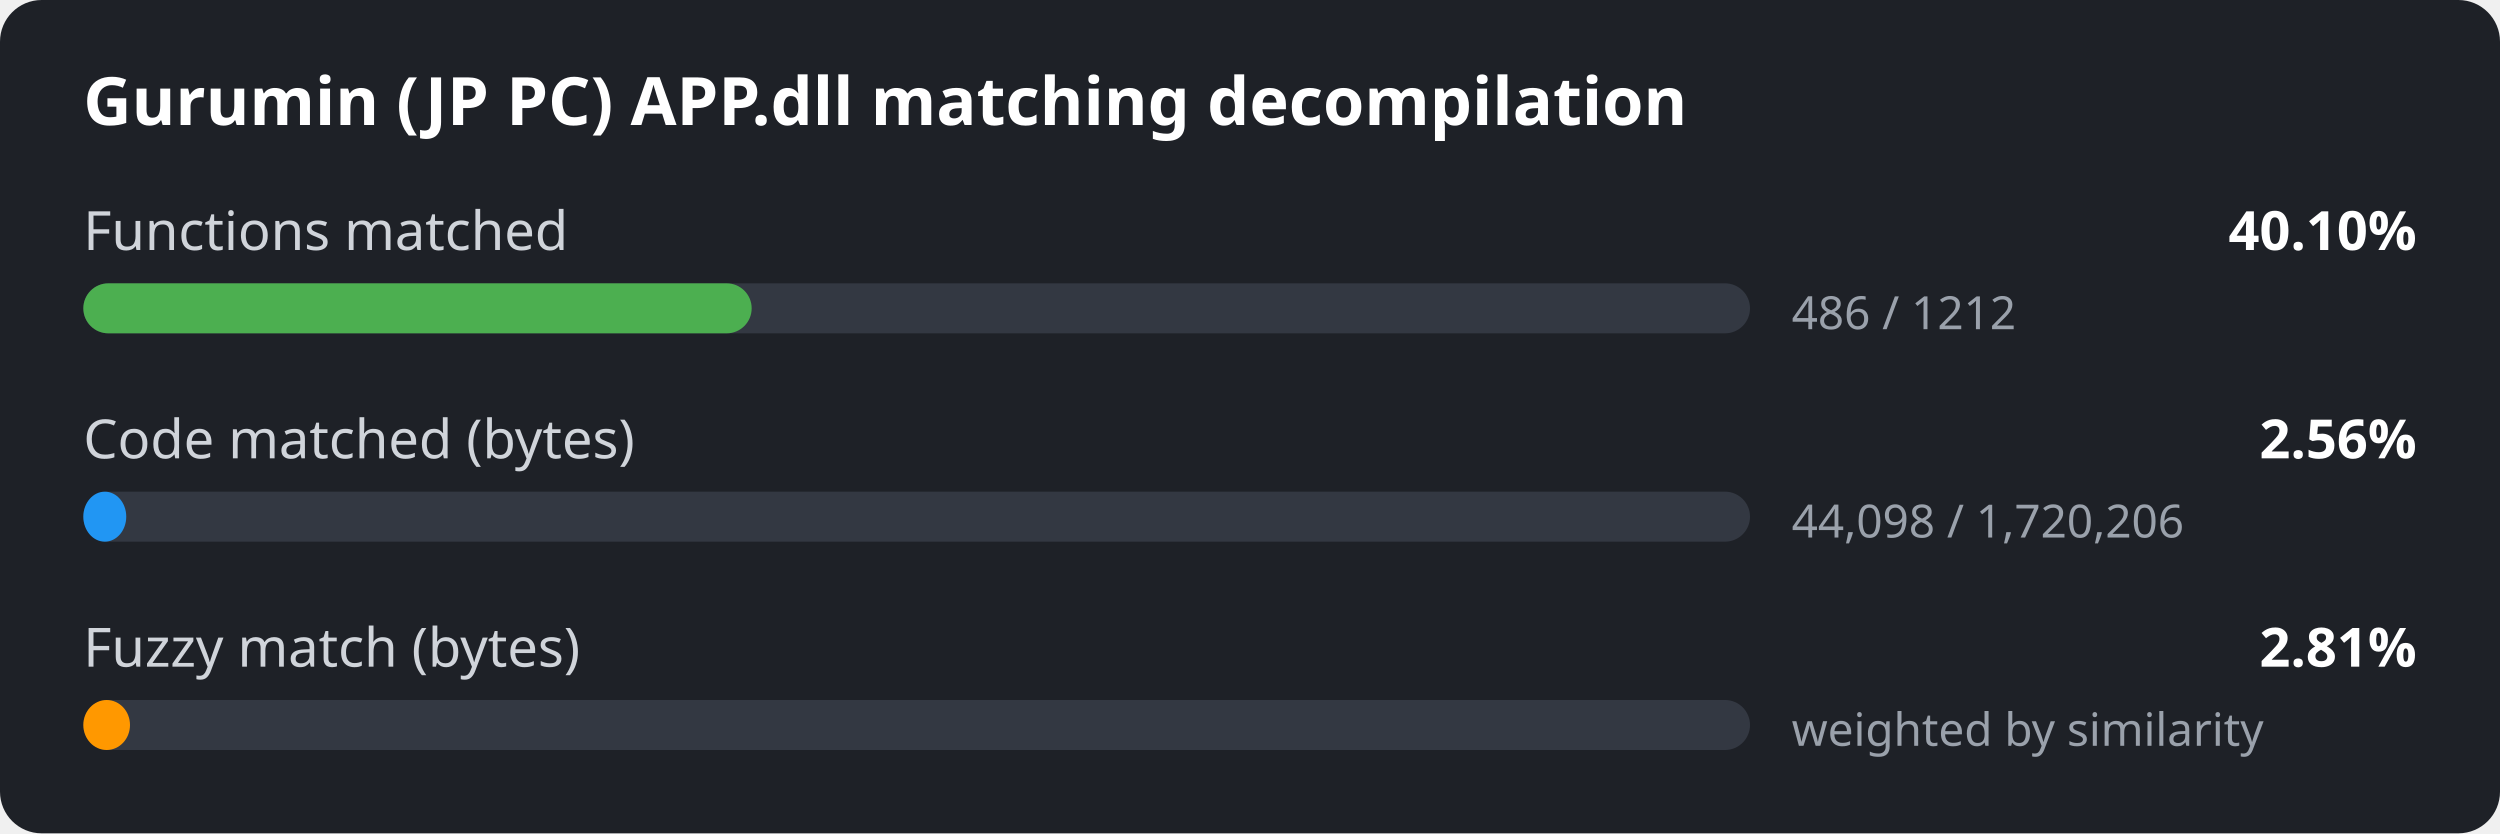
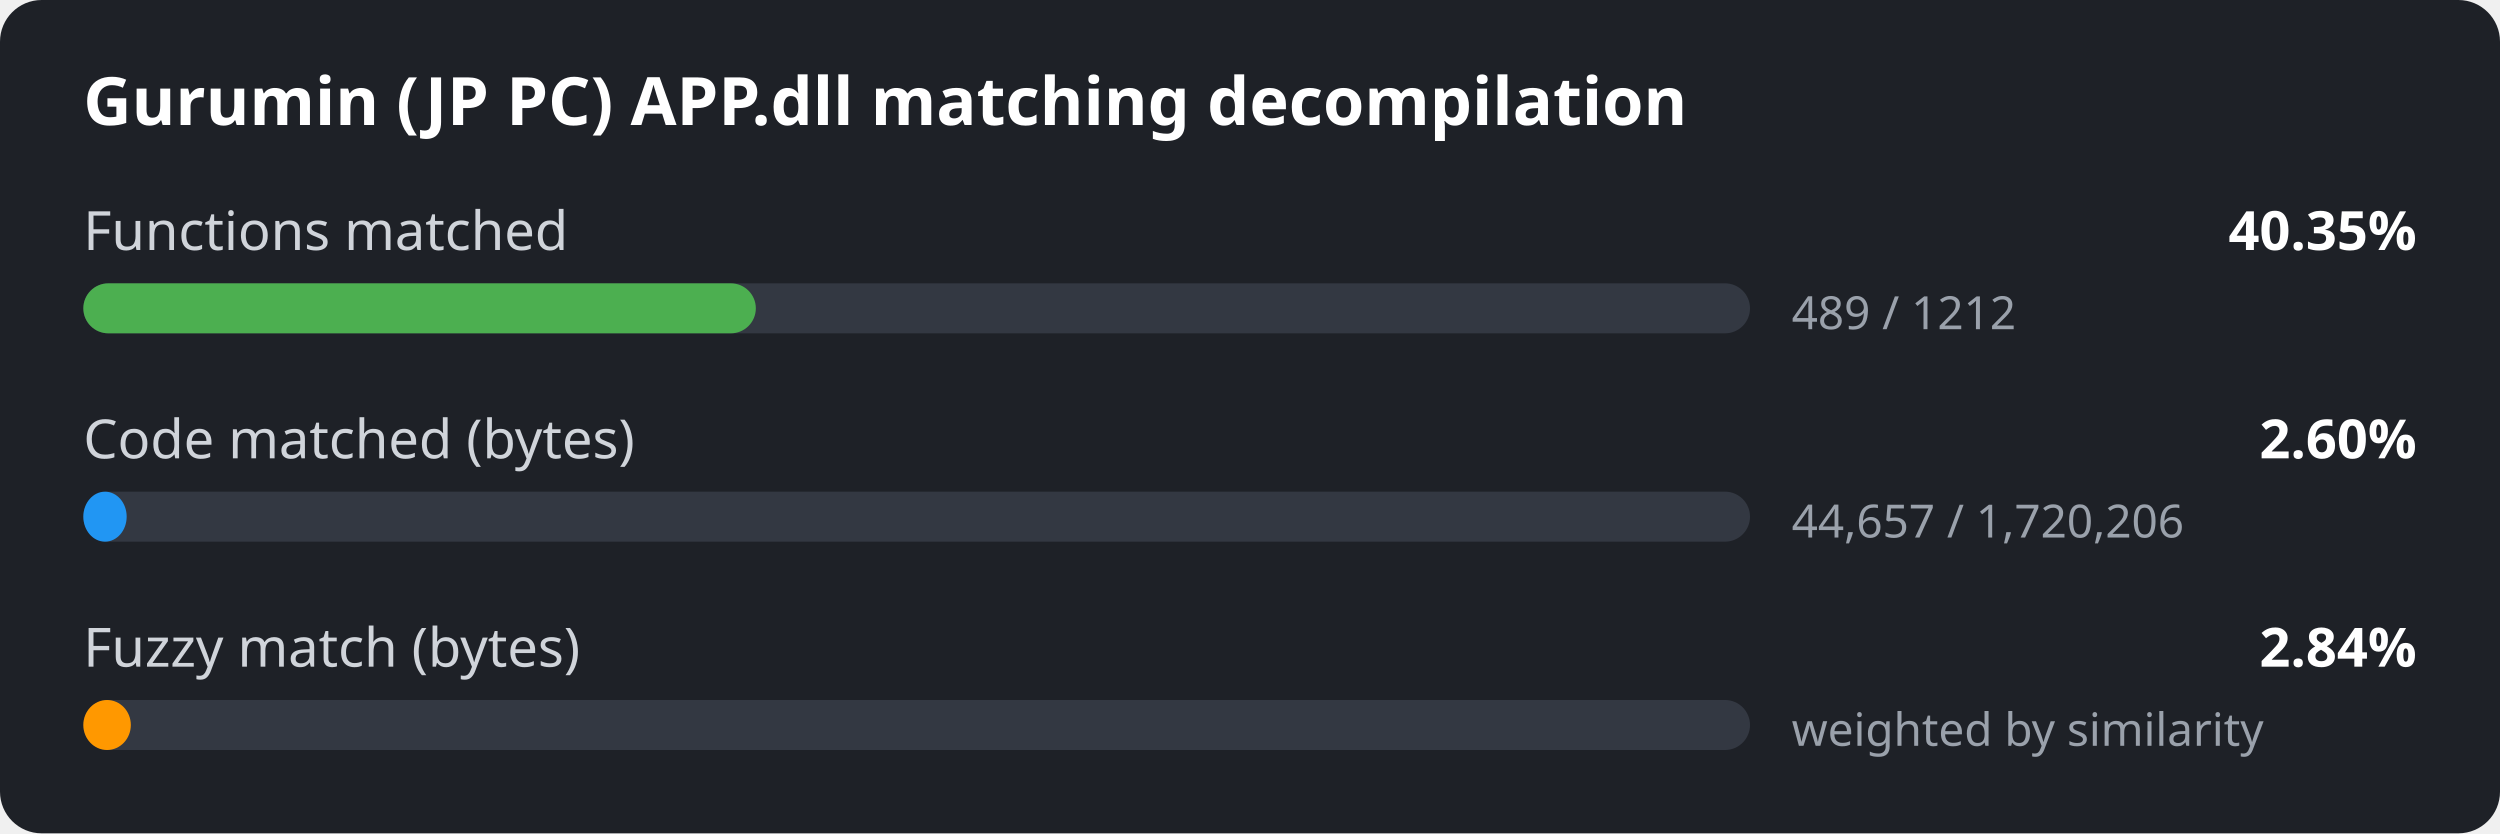
<svg xmlns="http://www.w3.org/2000/svg" width="600" height="200" viewBox="0 0 600 200">
  <style>
.bg { fill: #1e2127; }
.title { font: 600 16px sans-serif; fill: #ffffff; }
.label { font: 13px sans-serif; fill: #d0d4da; }
.value { font: 600 13px sans-serif; fill: #ffffff; }
.detail { font: 11px sans-serif; fill: #9aa1ab; }
.track { fill: #333842; }
</style>
  <rect width="600" height="200" rx="10" class="bg" />
  <text x="20" y="30" class="title">Gurumin (JP PC) APP.dll matching decompilation</text>
  <text x="20" y="60" class="label">Functions matched</text>
-   <text x="580" y="60" class="value" text-anchor="end">40.10%</text>
+   <text x="580" y="60" class="value" text-anchor="end">40.35%</text>
  <rect x="20" y="68" width="400" height="12" rx="6" class="track" />
-   <rect x="20" y="68" width="160.4" height="12" rx="6" fill="#4caf50" />
-   <text x="430" y="79" class="detail">486 / 1212</text>
+   <rect x="20" y="68" width="161.4" height="12" rx="6" fill="#4caf50" />
+   <text x="430" y="79" class="detail">489 / 1212</text>
  <text x="20" y="110" class="label">Code matched (bytes)</text>
-   <text x="580" y="110" class="value" text-anchor="end">2.56%</text>
+   <text x="580" y="110" class="value" text-anchor="end">2.60%</text>
  <rect x="20" y="118" width="400" height="12" rx="6" class="track" />
-   <rect x="20" y="118" width="10.3" height="12" rx="6" fill="#2196f3" />
-   <text x="430" y="129" class="detail">44,098 / 1,720,206</text>
+   <rect x="20" y="118" width="10.4" height="12" rx="6" fill="#2196f3" />
+   <text x="430" y="129" class="detail">44,657 / 1,720,206</text>
  <text x="20" y="160" class="label">Fuzzy match (bytes)</text>
-   <text x="580" y="160" class="value" text-anchor="end">2.81%</text>
+   <text x="580" y="160" class="value" text-anchor="end">2.84%</text>
  <rect x="20" y="168" width="400" height="12" rx="6" class="track" />
-   <rect x="20" y="168" width="11.2" height="12" rx="6" fill="#ff9800" />
+   <rect x="20" y="168" width="11.4" height="12" rx="6" fill="#ff9800" />
  <text x="430" y="179" class="detail">weighted by similarity</text>
</svg>
